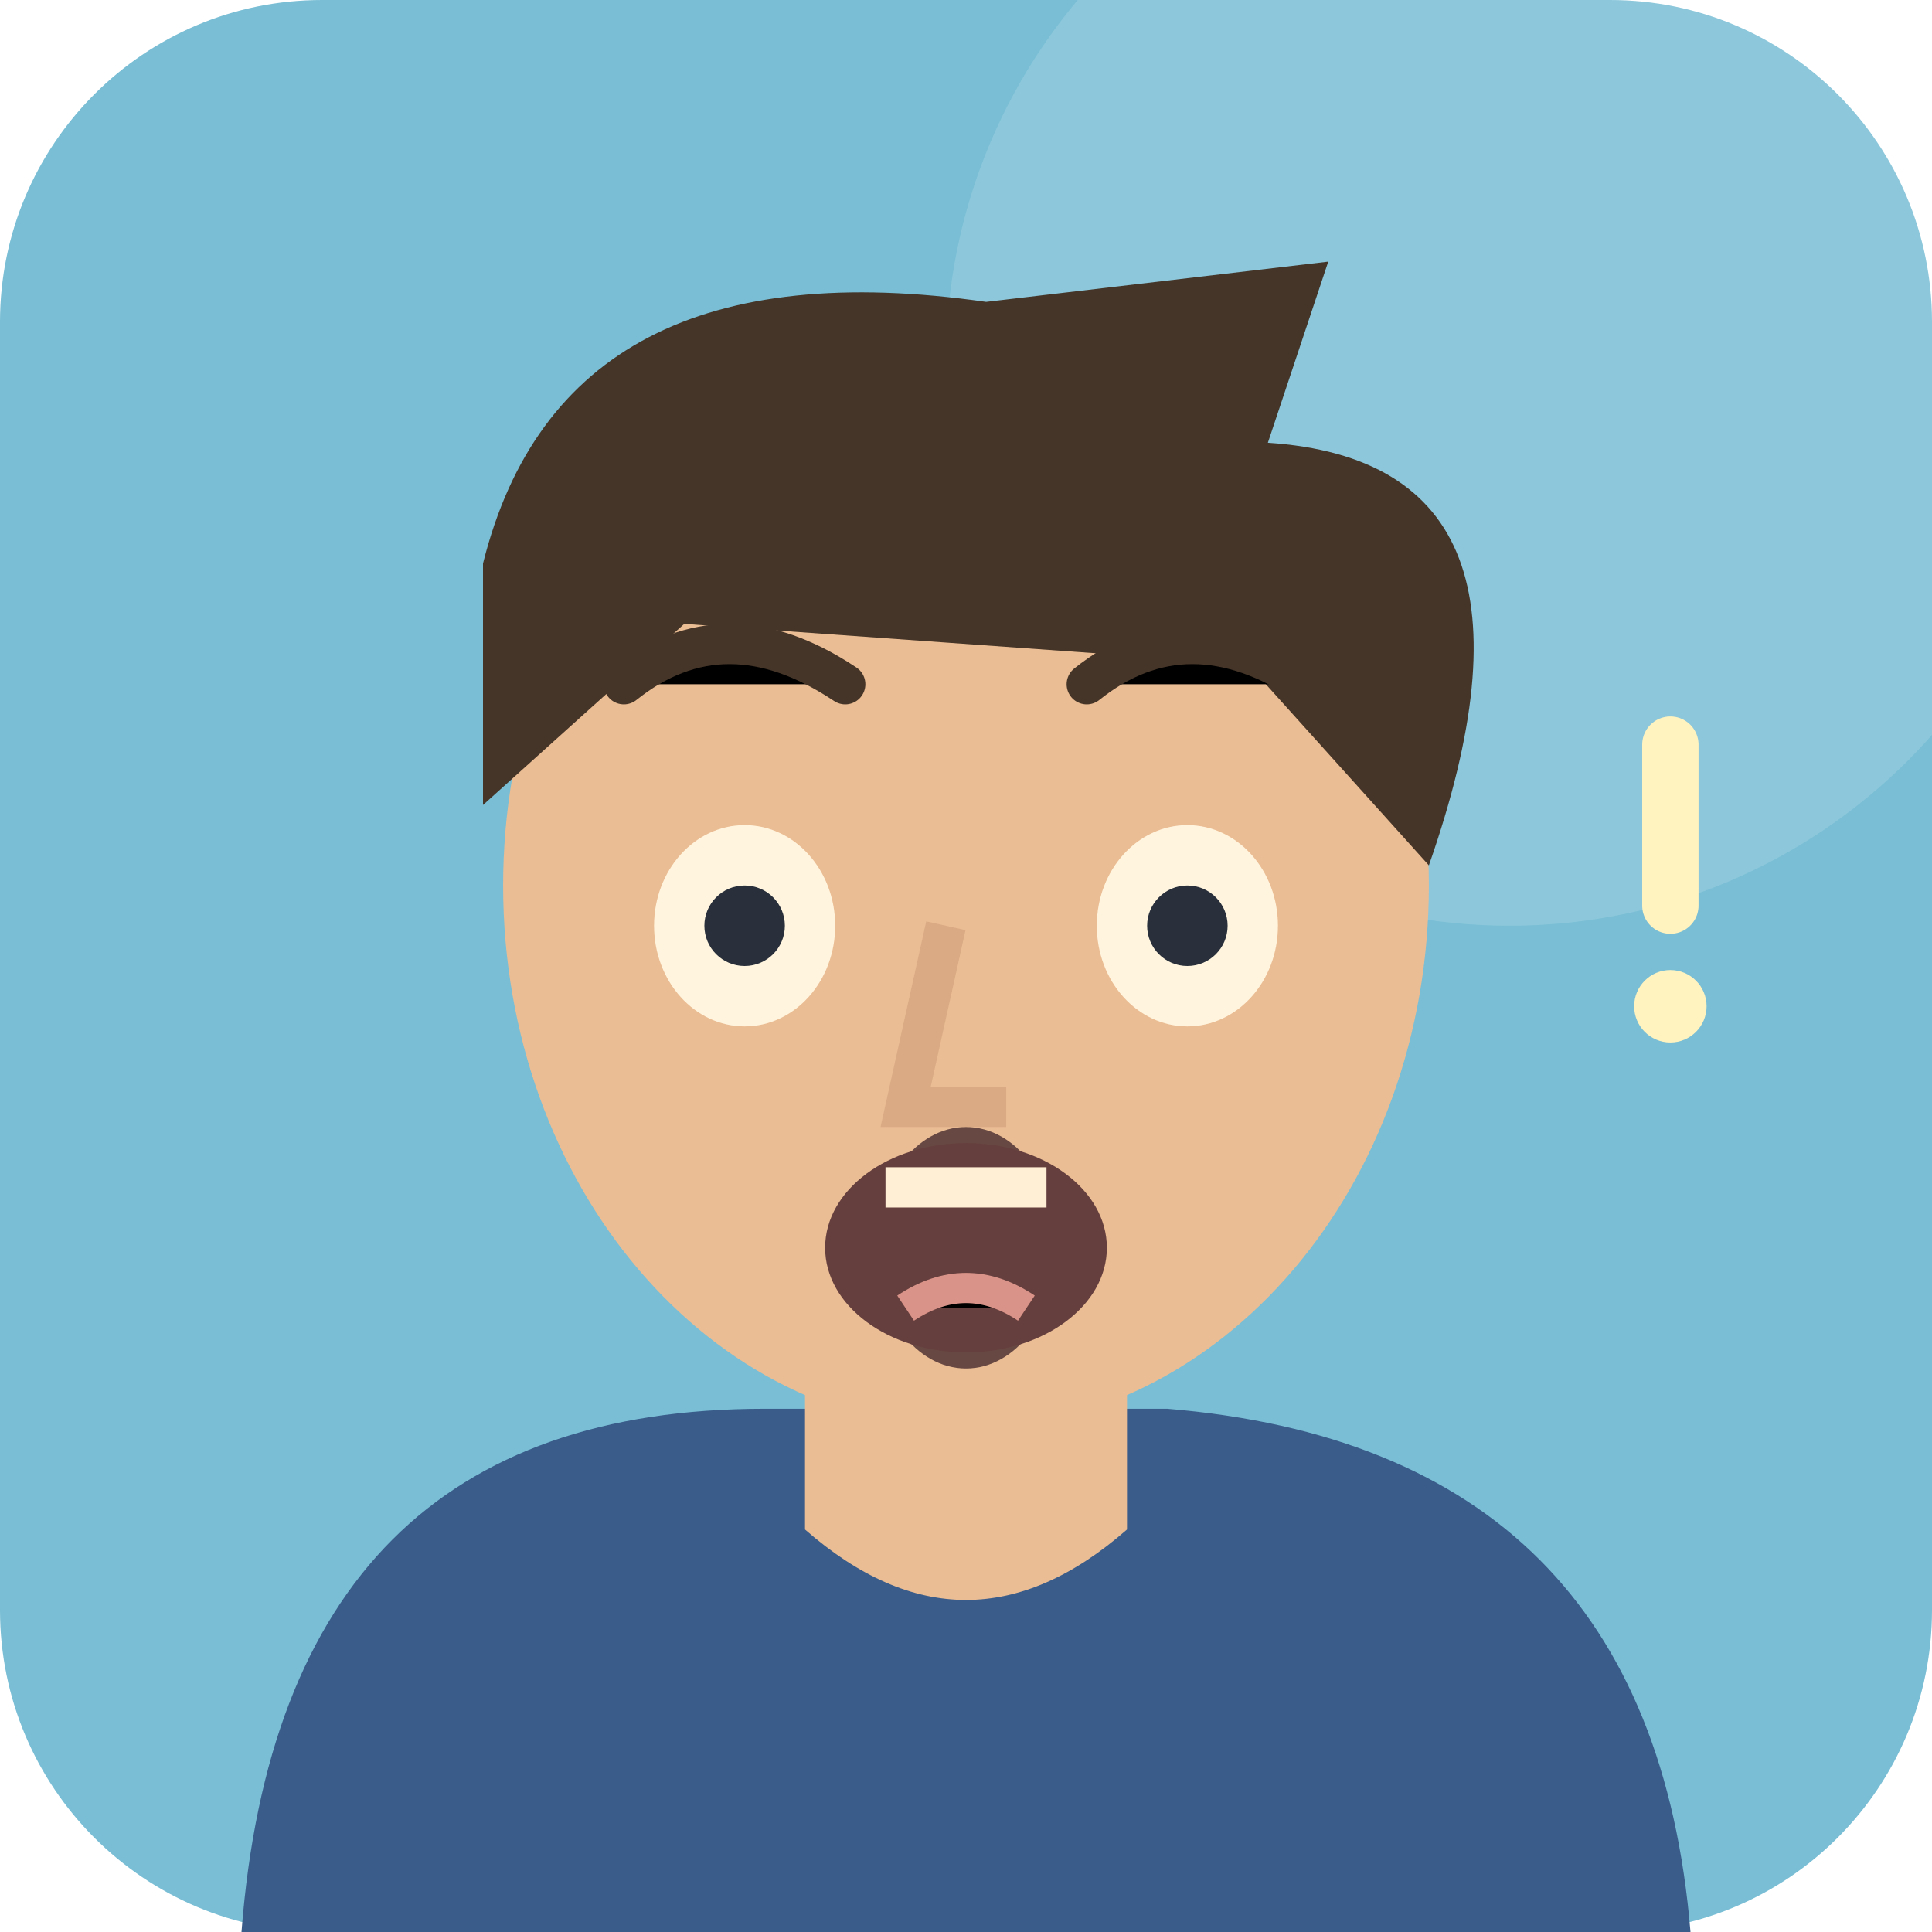
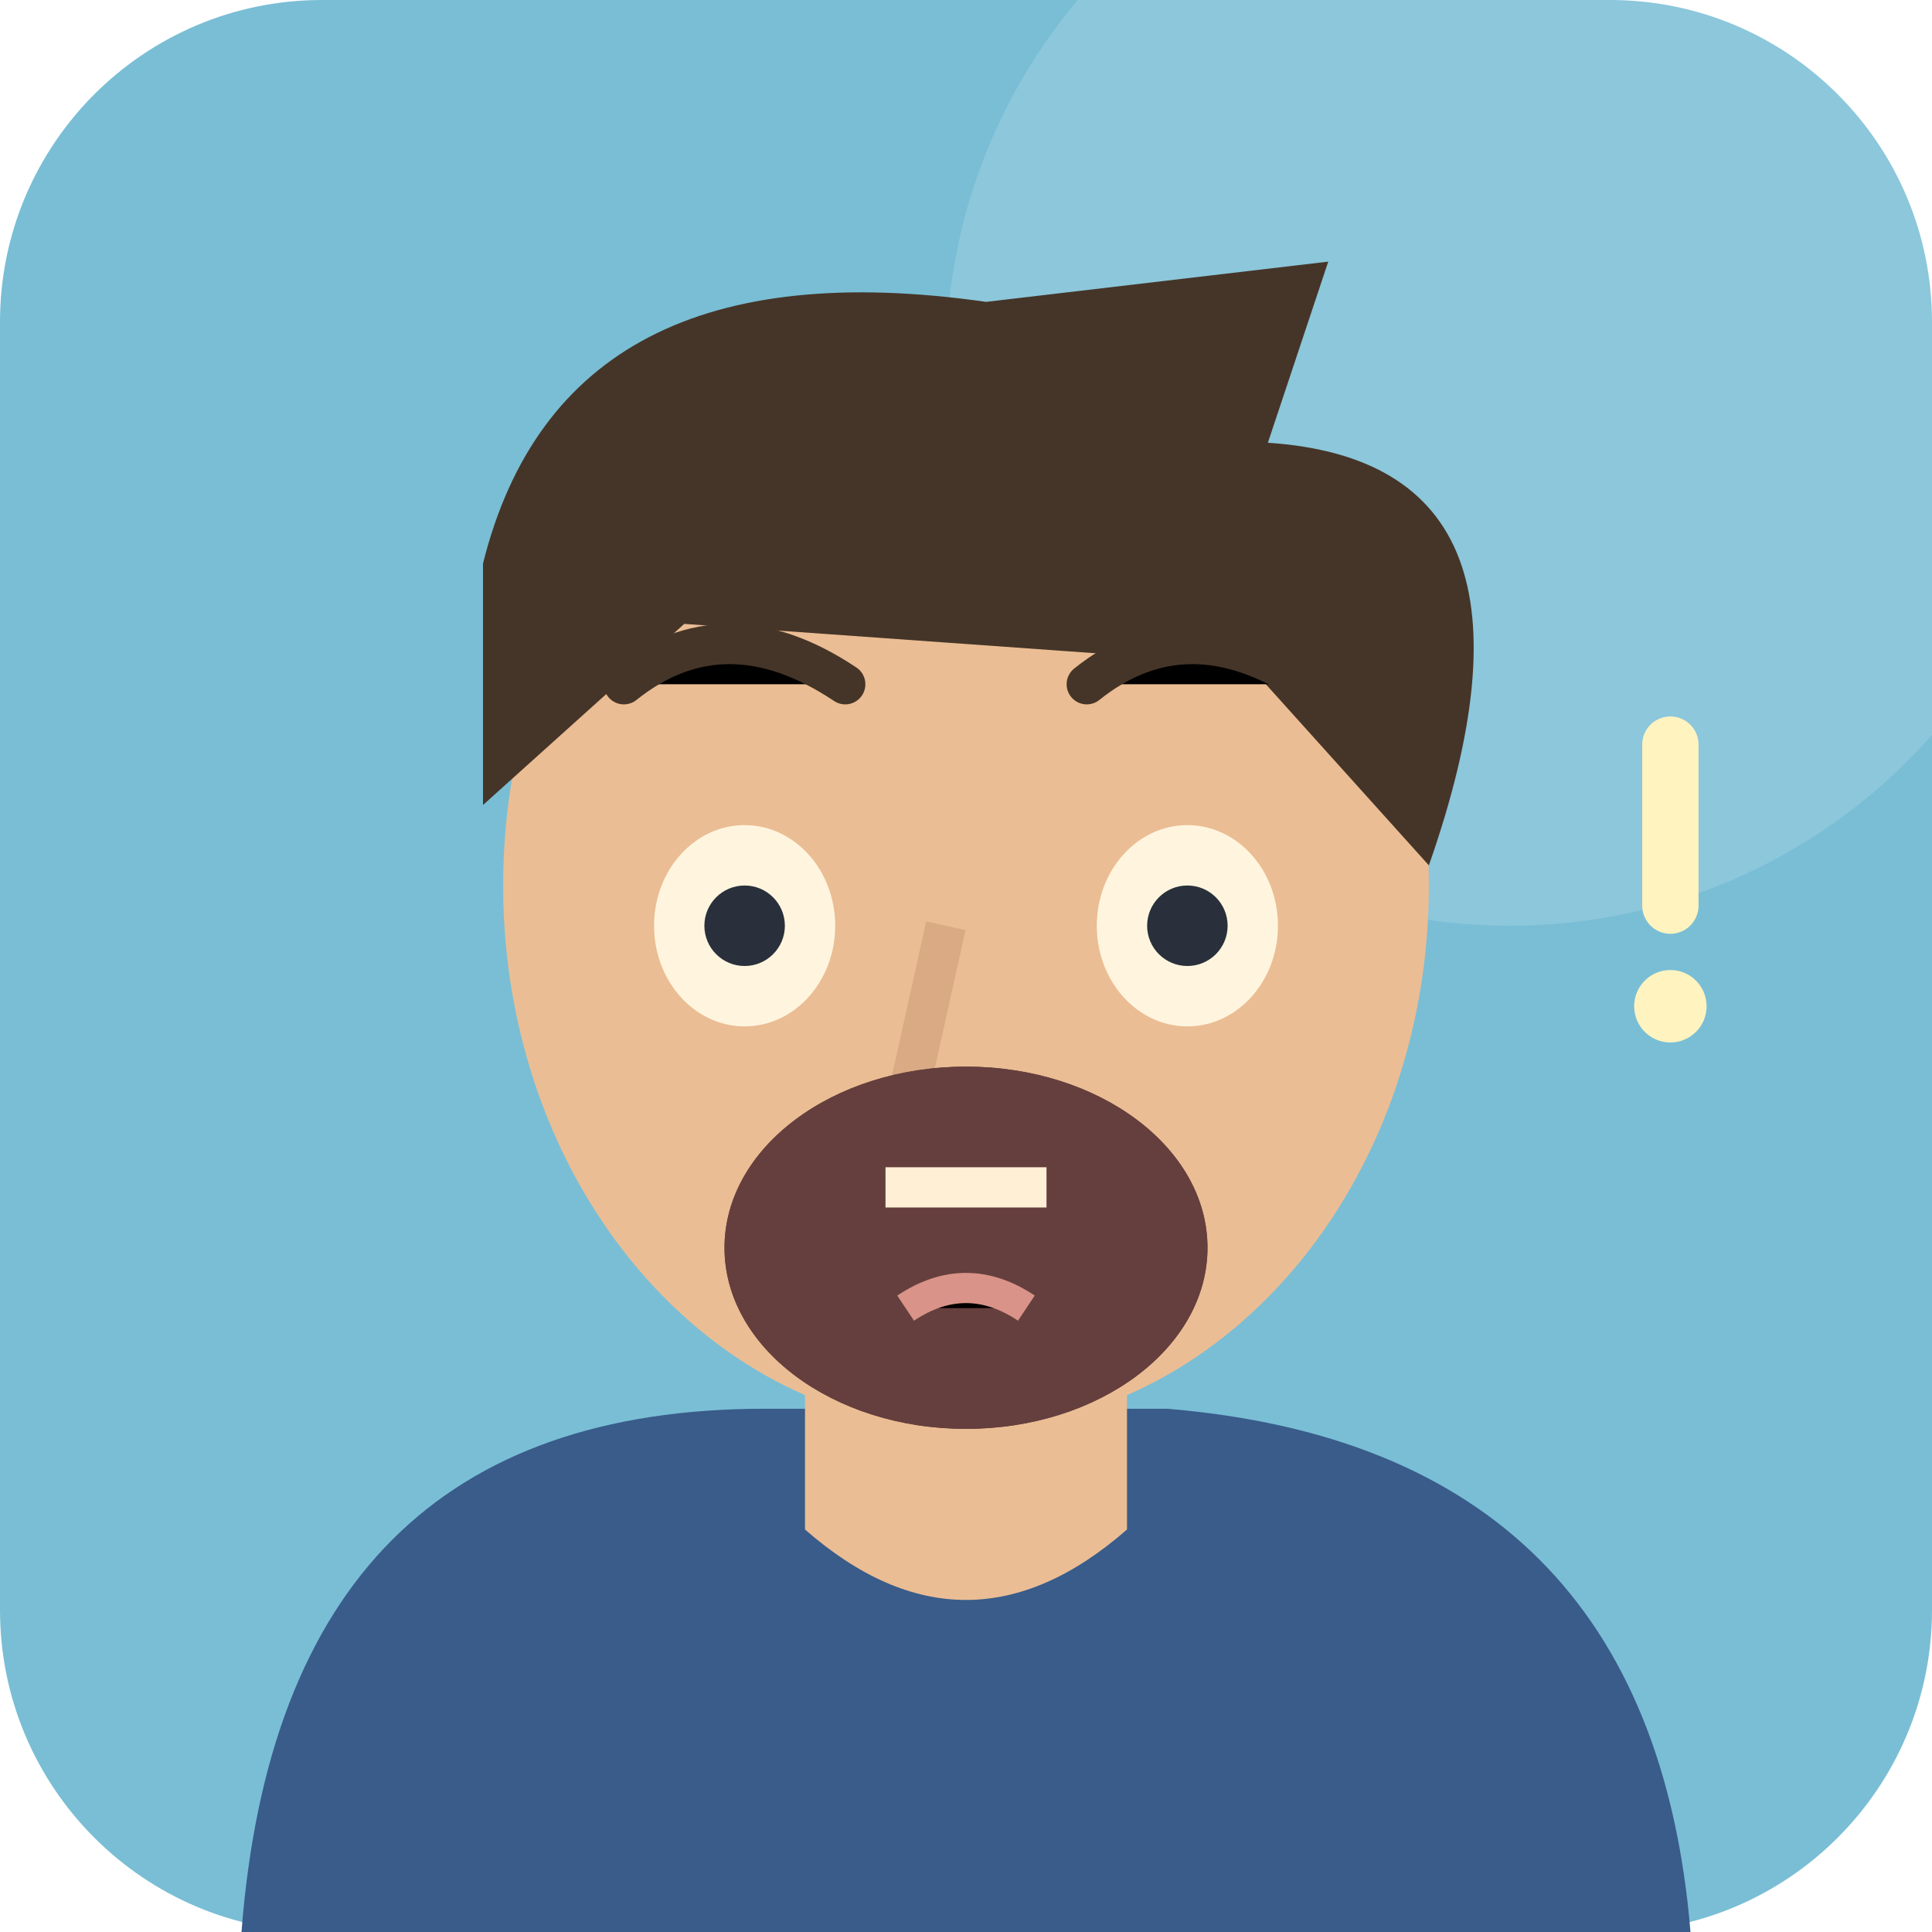
<svg xmlns="http://www.w3.org/2000/svg" viewBox="0 0 96 96">
  <style>.speech-head{transform-origin:48px 72px;animation:nod 1.92s ease-in-out infinite}.mouth-rest{animation:closed 0.32s steps(1,end) infinite}.mouth-speaking{transform-origin:48px 62px;animation:syllable 0.32s ease-out infinite}@keyframes closed{0%,80%,100%{opacity:1}10%,65%{opacity:0}}@keyframes syllable{0%,80%,100%{opacity:0;transform:scaleY(.15)}10%,65%{opacity:1;transform:scaleY(.95)}35%{opacity:1;transform:scaleY(.6)}}@keyframes nod{0%,100%{transform:rotate(-.6deg) translateY(0)}50%{transform:rotate(.8deg) translateY(-.7px)}}@media(prefers-reduced-motion:reduce){.speech-head{animation:gentle-nod 2.6s ease-in-out infinite}@keyframes gentle-nod{0%,100%{transform:translateY(0)}50%{transform:translateY(-.2px)}}}</style>
  <rect width="96" height="96" rx="16" fill="#79bed5" />
  <circle cx="75" cy="18" r="28" fill="#ffffff25" />
  <path d="M12 96Q14 70 38 70h20Q82 72 84 96" fill="#395c8a" />
  <g class="speech-head">
    <path d="M40 60h16v16Q48 83 40 76" fill="#ebbd94" />
    <ellipse cx="48" cy="44" rx="23" ry="27" fill="#ebbd94" />
    <g fill="#453528">
      <path d="M24 40V28Q28 12 49 15L66 13 63 22Q78 23 71 43L62 33 34 31Z" />
    </g>
    <path d="M31 34q5-4 11 0m12 0q5-4 11 0" stroke="#453528" stroke-width="2" stroke-linecap="round" />
    <g fill="#fff5df">
      <ellipse cx="37" cy="46" rx="4.5" ry="5" />
      <ellipse cx="59" cy="46" rx="4.5" ry="5" />
    </g>
    <g fill="#29303b">
      <circle cx="37" cy="46" r="2" />
      <circle cx="59" cy="46" r="2" />
    </g>
    <path d="M47 46l-2 9h5" fill="none" stroke="#915f4933" stroke-width="2" />
    <path d="M83 37v8" stroke="#fff3bf" stroke-width="2.8" stroke-linecap="round" />
    <circle cx="83" cy="50" r="1.8" fill="#fff3bf" />
    <g class="mouth-rest">
-       <ellipse cx="48" cy="62" rx="4.5" ry="6" fill="#684842" />
+       <ellipse cx="48" cy="62" rx="12" ry="9" fill="#684842" />
    </g>
    <g class="mouth-speaking">
-       <ellipse cx="48" cy="62" rx="7" ry="5.2" fill="#653f3d" />
+       <ellipse cx="48" cy="62" rx="12" ry="9" fill="#653f3d" />
      <path d="M44 59h8" stroke="#fff0d5" stroke-width="2" />
      <path d="M45 65q3-2 6 0" stroke="#d99388" stroke-width="1.5" />
    </g>
  </g>
</svg>
